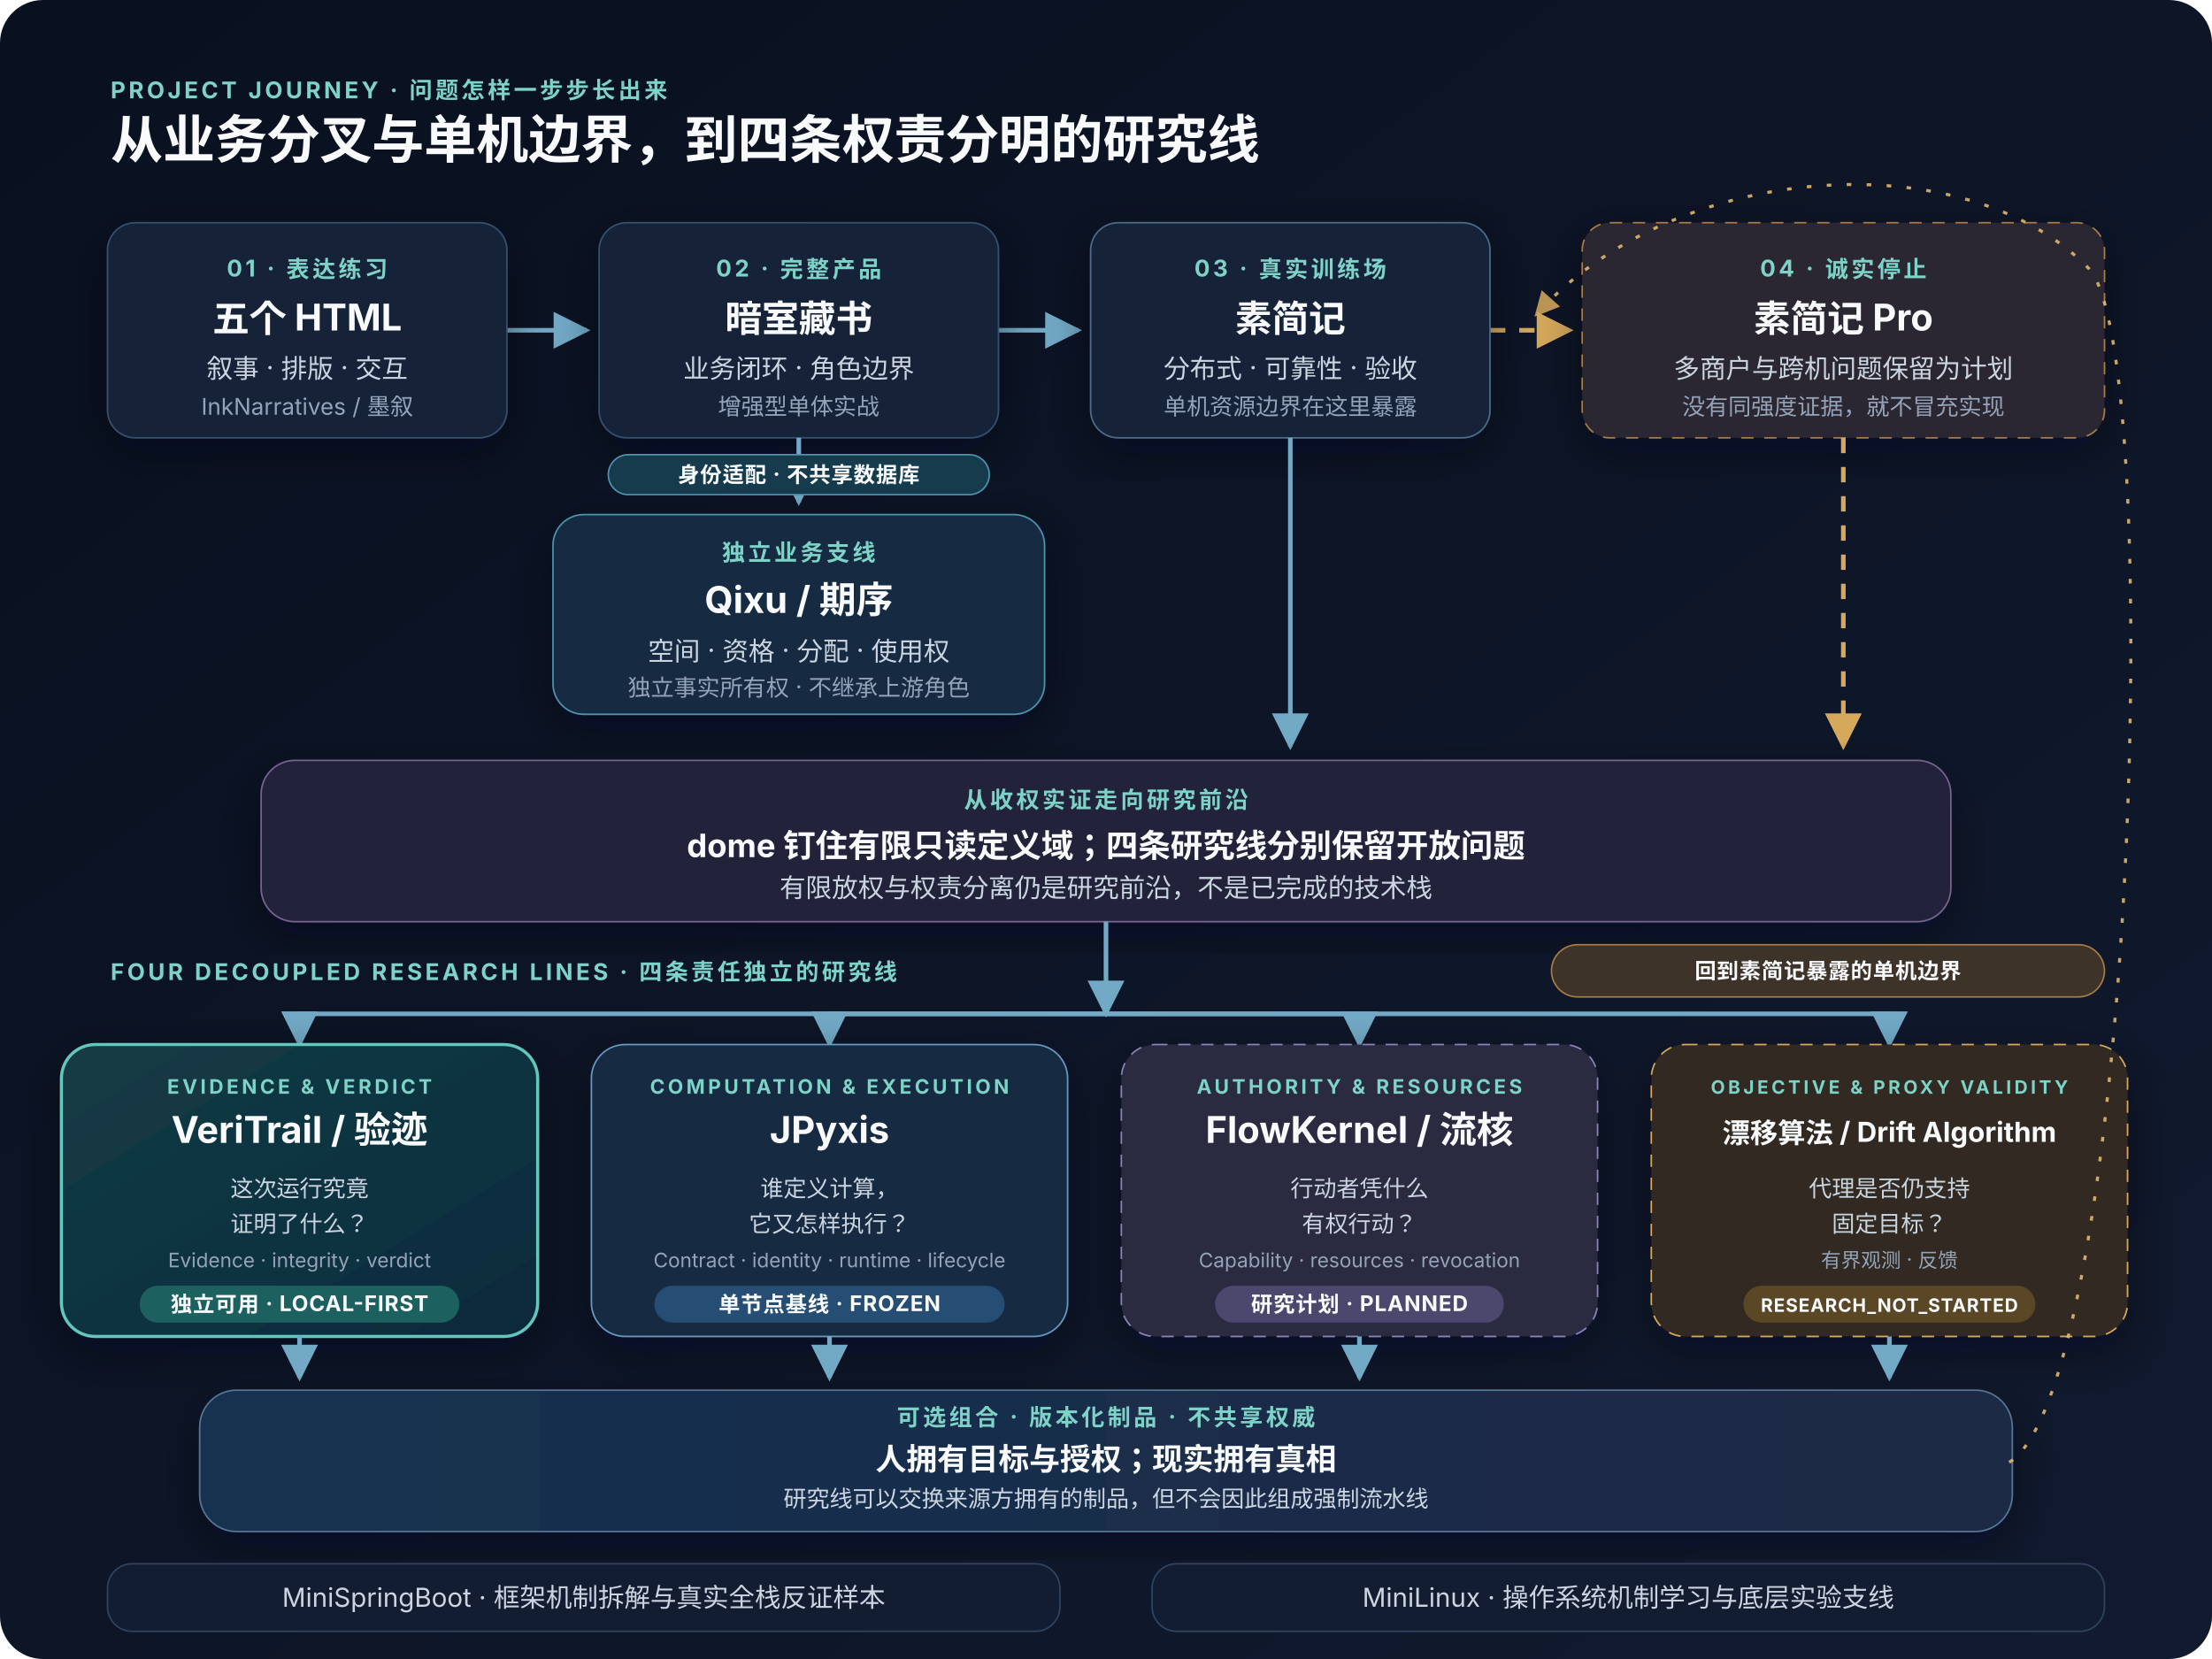
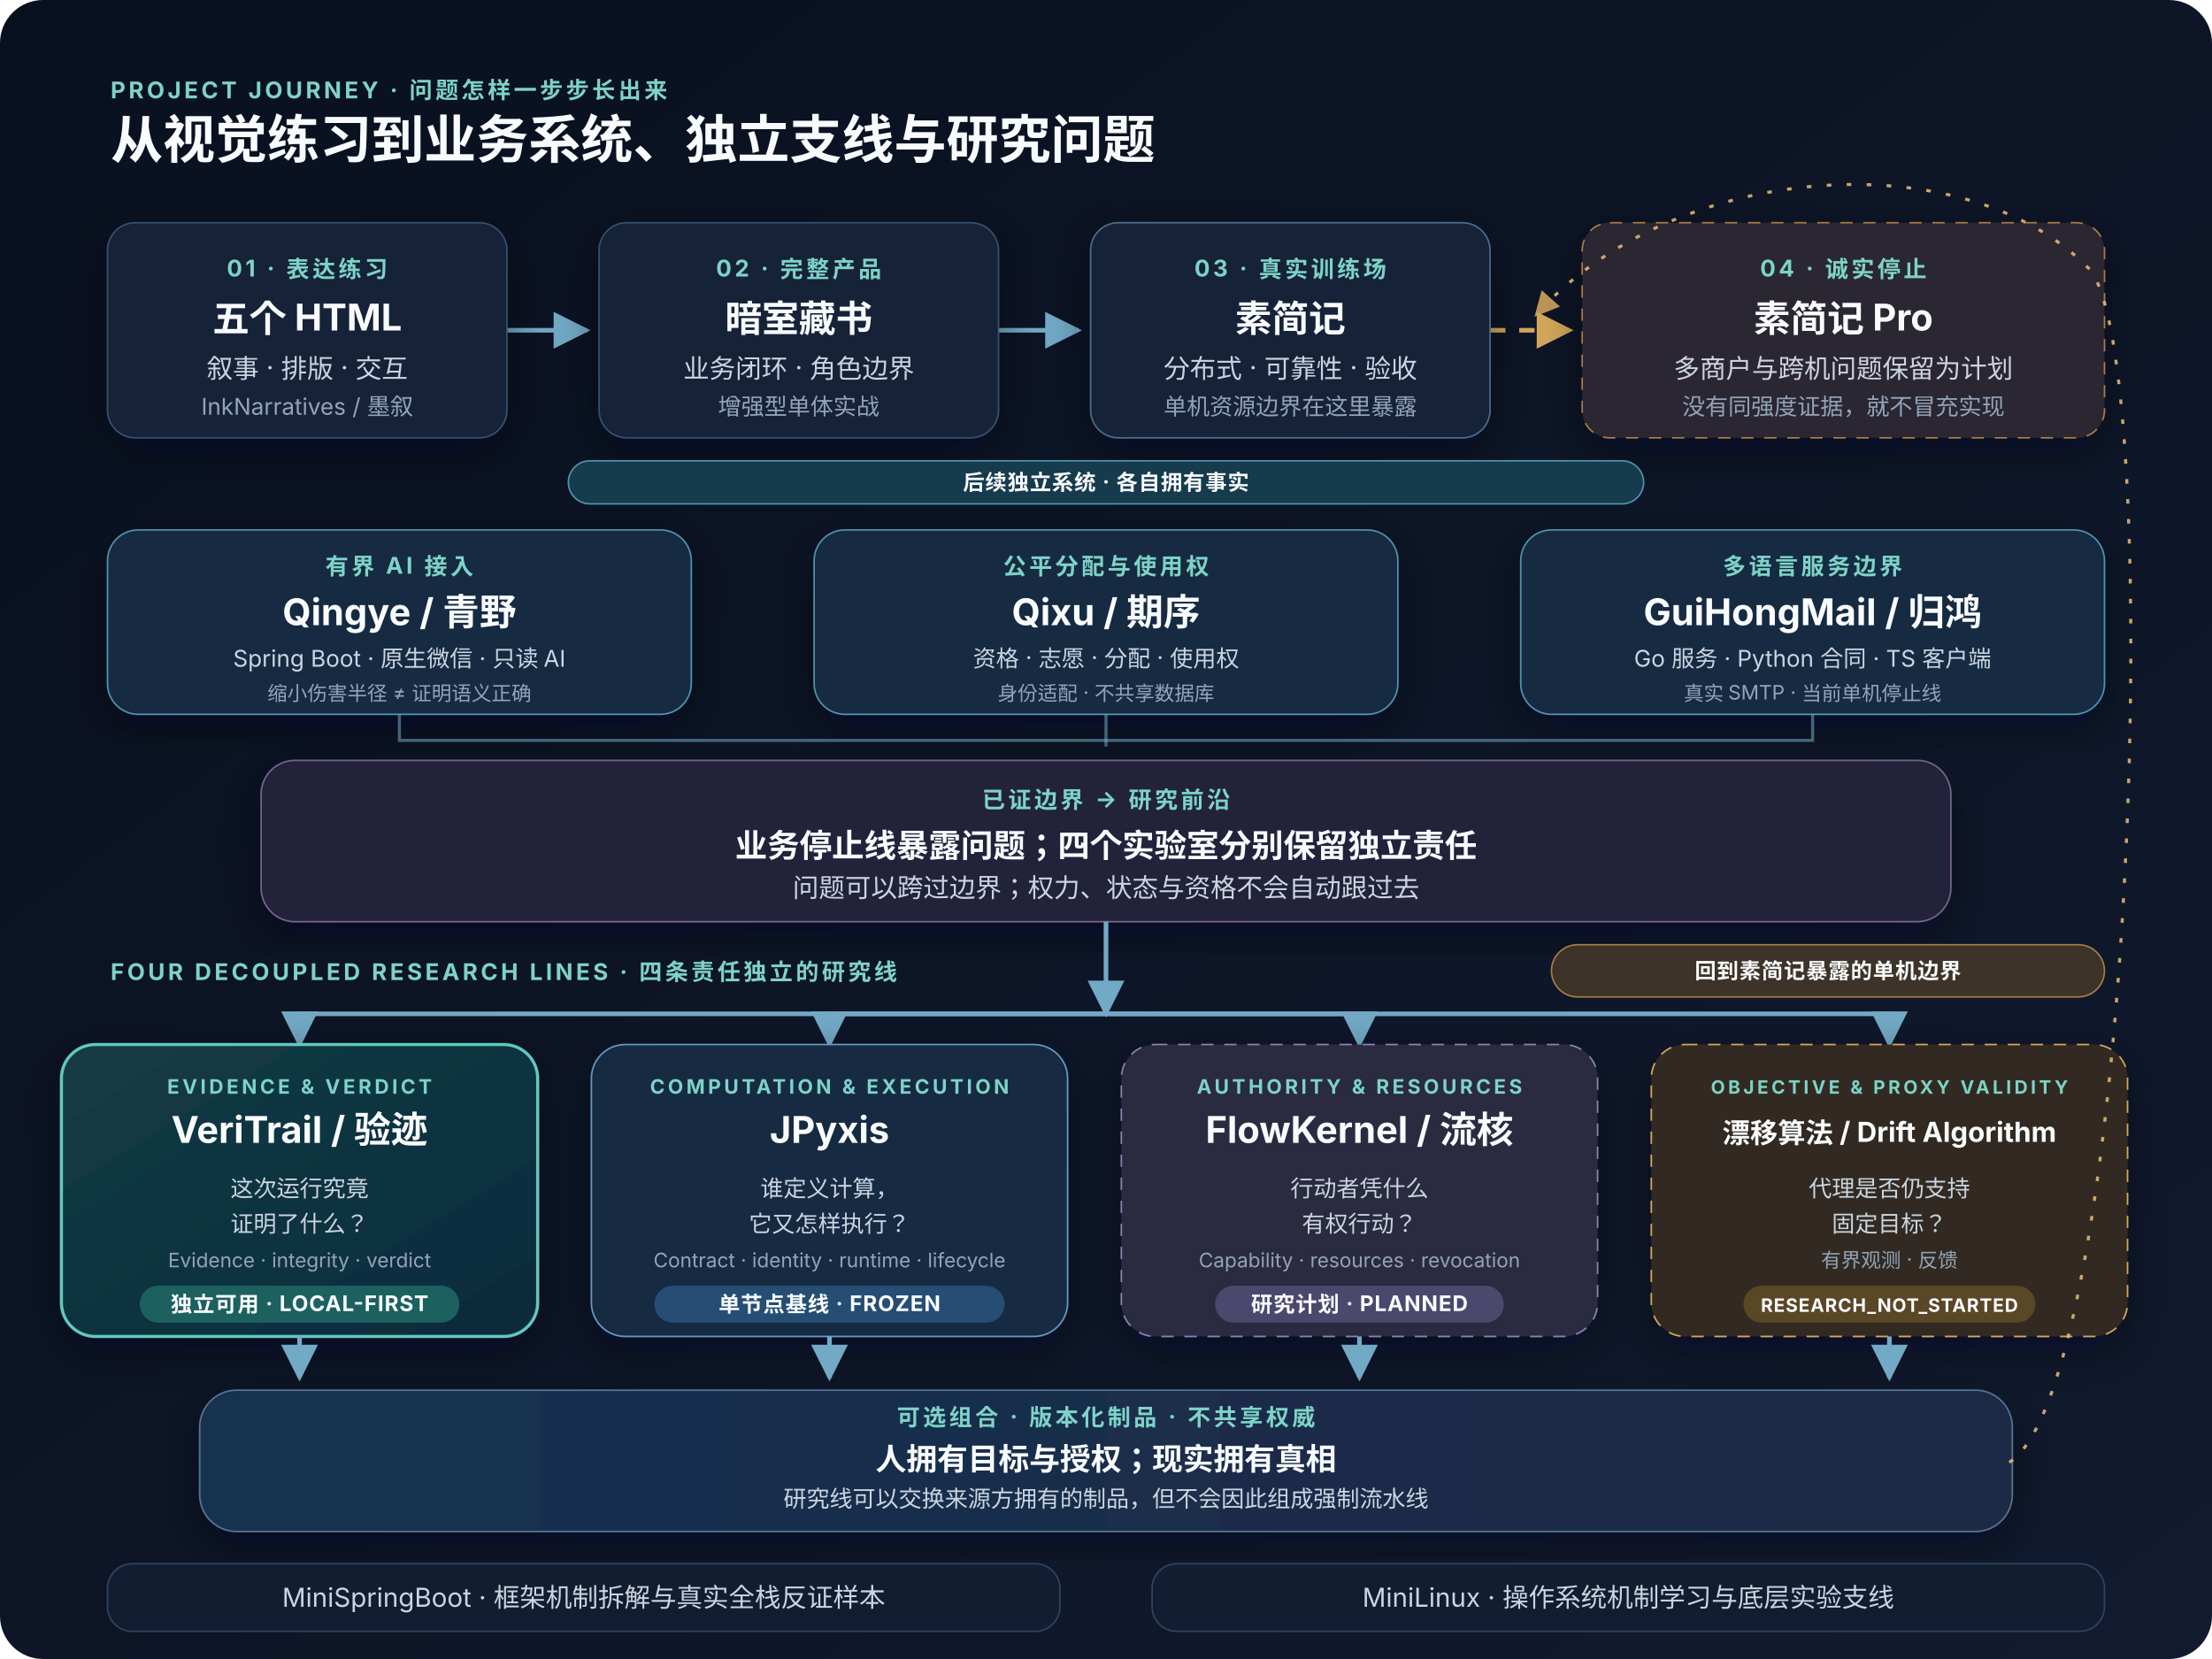
<svg xmlns="http://www.w3.org/2000/svg" width="1440" height="1080" viewBox="0 0 1440 1080" role="img" aria-labelledby="title description">
  <defs>
    <linearGradient id="background" x1="0" y1="0" x2="1" y2="1">
      <stop offset="0" stop-color="#09101f" />
      <stop offset="1" stop-color="#111a2f" />
    </linearGradient>
    <linearGradient id="veritrail" x1="0" y1="0" x2="1" y2="1">
      <stop offset="0" stop-color="#123c45" />
      <stop offset="1" stop-color="#102a3d" />
    </linearGradient>
    <linearGradient id="feedback" x1="0" y1="0" x2="1" y2="0">
      <stop offset="0" stop-color="#173150" />
      <stop offset="1" stop-color="#1c2944" />
    </linearGradient>
    <filter id="shadow" x="-20%" y="-20%" width="140%" height="140%">
      <feDropShadow dx="0" dy="10" stdDeviation="14" flood-color="#020617" flood-opacity="0.45" />
    </filter>
    <marker id="arrow" viewBox="0 0 10 10" refX="9" refY="5" markerWidth="8" markerHeight="8" orient="auto-start-reverse">
      <path d="M 0 0 L 10 5 L 0 10 z" fill="#72a9c5" />
    </marker>
    <marker id="arrow-warm" viewBox="0 0 10 10" refX="9" refY="5" markerWidth="8" markerHeight="8" orient="auto-start-reverse">
      <path d="M 0 0 L 10 5 L 0 10 z" fill="#d5a85b" />
    </marker>
    <style>
      .title { fill: #f8fafc; font: 700 34px Inter, "Segoe UI", "Microsoft YaHei", sans-serif; }
      .eyebrow { fill: #7dd3c7; font: 700 15px Inter, "Segoe UI", "Microsoft YaHei", sans-serif; letter-spacing: 2px; }
      .card-title { fill: #f8fafc; font: 700 24px Inter, "Segoe UI", "Microsoft YaHei", sans-serif; }
      .card-copy { fill: #cbd5e1; font: 400 17px Inter, "Segoe UI", "Microsoft YaHei", sans-serif; }
      .small { fill: #94a3b8; font: 400 15px Inter, "Segoe UI", "Microsoft YaHei", sans-serif; }
      .status { fill: #f8fafc; font: 700 14px Inter, "Segoe UI", "Microsoft YaHei", sans-serif; letter-spacing: 0.5px; }
      .center { text-anchor: middle; }
      .line { fill: none; stroke: #72a9c5; stroke-width: 3; marker-end: url(#arrow); }
      .stop-line { fill: none; stroke: #d5a85b; stroke-width: 3; stroke-dasharray: 10 9; marker-end: url(#arrow-warm); }
      .return-line { fill: none; stroke: #e7bd73; stroke-width: 2; stroke-dasharray: 3 10; opacity: 0.86; marker-end: url(#arrow-warm); }
+       .bridge { fill: none; stroke: #72a9c5; stroke-width: 2; opacity: 0.55; }
    </style>
  </defs>
  <rect width="1440" height="1080" rx="28" fill="url(#background)" />
  <text x="72" y="64" class="eyebrow">PROJECT JOURNEY · 问题怎样一步步长出来</text>
-   <text x="72" y="103" class="title">从业务分叉与单机边界，到四条权责分明的研究线</text>
+   <text x="72" y="103" class="title">从视觉练习到业务系统、独立支线与研究问题</text>
  <path class="line" d="M 330 215 H 382" />
  <path class="line" d="M 650 215 H 702" />
  <path class="stop-line" d="M 970 215 H 1022" />
  <g filter="url(#shadow)">
    <rect x="70" y="145" width="260" height="140" rx="18" fill="#152239" stroke="#35516e" />
    <text x="200" y="180" class="eyebrow center">01 · 表达练习</text>
    <text x="200" y="216" class="card-title center">五个 HTML</text>
    <text x="200" y="246" class="card-copy center">叙事 · 排版 · 交互</text>
    <text x="200" y="270" class="small center">InkNarratives / 墨叙</text>
    <rect x="390" y="145" width="260" height="140" rx="18" fill="#152239" stroke="#35516e" />
    <text x="520" y="180" class="eyebrow center">02 · 完整产品</text>
    <text x="520" y="216" class="card-title center">暗室藏书</text>
    <text x="520" y="246" class="card-copy center">业务闭环 · 角色边界</text>
    <text x="520" y="270" class="small center">增强型单体实战</text>
    <rect x="710" y="145" width="260" height="140" rx="18" fill="#152239" stroke="#4b6d88" />
    <text x="840" y="180" class="eyebrow center">03 · 真实训练场</text>
    <text x="840" y="216" class="card-title center">素简记</text>
    <text x="840" y="246" class="card-copy center">分布式 · 可靠性 · 验收</text>
    <text x="840" y="270" class="small center">单机资源边界在这里暴露</text>
    <rect x="1030" y="145" width="340" height="140" rx="18" fill="#2b2530" stroke="#a77b45" stroke-dasharray="8 7" />
    <text x="1200" y="180" class="eyebrow center" fill="#e7bd73">04 · 诚实停止</text>
    <text x="1200" y="216" class="card-title center">素简记 Pro</text>
    <text x="1200" y="246" class="card-copy center">多商户与跨机问题保留为计划</text>
    <text x="1200" y="270" class="small center">没有同强度证据，就不冒充实现</text>
  </g>
-   <path class="line" d="M 520 285 V 327" />
-   <rect x="396" y="296" width="248" height="26" rx="13" fill="#163b4d" stroke="#4f93ad" />
-   <text x="520" y="314" class="status center">身份适配 · 不共享数据库</text>
+   <rect x="370" y="300" width="700" height="28" rx="14" fill="#163b4d" stroke="#4f93ad" />
+   <text x="720" y="319" class="status center">后续独立系统 · 各自拥有事实</text>
  <g filter="url(#shadow)">
-     <rect x="360" y="335" width="320" height="130" rx="20" fill="#152b42" stroke="#4f93ad" />
-     <text x="520" y="365" class="eyebrow center">独立业务支线</text>
-     <text x="520" y="399" class="card-title center">Qixu / 期序</text>
-     <text x="520" y="430" class="card-copy center">空间 · 资格 · 分配 · 使用权</text>
-     <text x="520" y="453" class="small center">独立事实所有权 · 不继承上游角色</text>
+     <rect x="70" y="345" width="380" height="120" rx="20" fill="#152b42" stroke="#4f93ad" />
+     <text x="260" y="374" class="eyebrow center">有界 AI 接入</text>
+     <text x="260" y="407" class="card-title center">Qingye / 青野</text>
+     <text x="260" y="434" class="card-copy center" style="font-size:15px">Spring Boot · 原生微信 · 只读 AI</text>
+     <text x="260" y="456" class="small center" style="font-size:13px">缩小伤害半径 ≠ 证明语义正确</text>
+     <rect x="530" y="345" width="380" height="120" rx="20" fill="#152b42" stroke="#4f93ad" />
+     <text x="720" y="374" class="eyebrow center">公平分配与使用权</text>
+     <text x="720" y="407" class="card-title center">Qixu / 期序</text>
+     <text x="720" y="434" class="card-copy center" style="font-size:15px">资格 · 志愿 · 分配 · 使用权</text>
+     <text x="720" y="456" class="small center" style="font-size:13px">身份适配 · 不共享数据库</text>
+     <rect x="990" y="345" width="380" height="120" rx="20" fill="#152b42" stroke="#4f93ad" />
+     <text x="1180" y="374" class="eyebrow center">多语言服务边界</text>
+     <text x="1180" y="407" class="card-title center">GuiHongMail / 归鸿</text>
+     <text x="1180" y="434" class="card-copy center" style="font-size:15px">Go 服务 · Python 合同 · TS 客户端</text>
+     <text x="1180" y="456" class="small center" style="font-size:13px">真实 SMTP · 当前单机停止线</text>
  </g>
-   <path class="line" d="M 840 285 V 486" />
-   <path class="stop-line" d="M 1200 285 V 486" />
+   <path class="bridge" d="M 260 465 V 482 H 720" />
+   <path class="bridge" d="M 720 465 V 486" />
+   <path class="bridge" d="M 1180 465 V 482 H 720" />
  <g filter="url(#shadow)">
    <rect x="170" y="495" width="1100" height="105" rx="22" fill="#20233a" stroke="#76648f" />
-     <text x="720" y="526" class="eyebrow center" fill="#c4a7e7">从收权实证走向研究前沿</text>
-     <text x="720" y="558" class="card-title center" style="font-size:21px">dome 钉住有限只读定义域；四条研究线分别保留开放问题</text>
-     <text x="720" y="584" class="card-copy center">有限放权与权责分离仍是研究前沿，不是已完成的技术栈</text>
+     <text x="720" y="526" class="eyebrow center" fill="#c4a7e7">已证边界 → 研究前沿</text>
+     <text x="720" y="558" class="card-title center" style="font-size:21px">业务停止线暴露问题；四个实验室分别保留独立责任</text>
+     <text x="720" y="584" class="card-copy center">问题可以跨过边界；权力、状态与资格不会自动跟过去</text>
  </g>
  <text x="72" y="638" class="eyebrow">FOUR DECOUPLED RESEARCH LINES · 四条责任独立的研究线</text>
  <path class="line" d="M 720 600 V 660" />
  <path class="line" d="M 720 660 H 195 V 680" />
  <path class="line" d="M 720 660 H 540 V 680" />
  <path class="line" d="M 720 660 H 885 V 680" />
  <path class="line" d="M 720 660 H 1230 V 680" />
  <g filter="url(#shadow)">
    <rect x="40" y="680" width="310" height="190" rx="22" fill="url(#veritrail)" stroke="#62c8bd" stroke-width="2" />
    <text x="195" y="712" class="eyebrow center" style="font-size:13px">EVIDENCE &amp; VERDICT</text>
    <text x="195" y="744" class="card-title center">VeriTrail / 验迹</text>
    <text x="195" y="779" class="card-copy center" style="font-size:15px">这次运行究竟</text>
    <text x="195" y="802" class="card-copy center" style="font-size:15px">证明了什么？</text>
    <text x="195" y="825" class="small center" style="font-size:13px">Evidence · integrity · verdict</text>
    <rect x="91" y="837" width="208" height="24" rx="12" fill="#1e615f" />
    <text x="195" y="854" class="status center">独立可用 · LOCAL-FIRST</text>
    <rect x="385" y="680" width="310" height="190" rx="22" fill="#172a42" stroke="#6699c2" />
    <text x="540" y="712" class="eyebrow center" style="font-size:13px">COMPUTATION &amp; EXECUTION</text>
    <text x="540" y="744" class="card-title center">JPyxis</text>
    <text x="540" y="779" class="card-copy center" style="font-size:15px">谁定义计算，</text>
    <text x="540" y="802" class="card-copy center" style="font-size:15px">它又怎样执行？</text>
    <text x="540" y="825" class="small center" style="font-size:13px">Contract · identity · runtime · lifecycle</text>
    <rect x="426" y="837" width="228" height="24" rx="12" fill="#254d73" />
    <text x="540" y="854" class="status center">单节点基线 · FROZEN</text>
    <rect x="730" y="680" width="310" height="190" rx="22" fill="#29293f" stroke="#8b82b6" stroke-dasharray="8 7" />
    <text x="885" y="712" class="eyebrow center" style="font-size:13px">AUTHORITY &amp; RESOURCES</text>
    <text x="885" y="744" class="card-title center">FlowKernel / 流核</text>
    <text x="885" y="779" class="card-copy center" style="font-size:15px">行动者凭什么</text>
    <text x="885" y="802" class="card-copy center" style="font-size:15px">有权行动？</text>
    <text x="885" y="825" class="small center" style="font-size:13px">Capability · resources · revocation</text>
    <rect x="791" y="837" width="188" height="24" rx="12" fill="#4b466d" />
    <text x="885" y="854" class="status center">研究计划 · PLANNED</text>
    <rect x="1075" y="680" width="310" height="190" rx="22" fill="#302b20" stroke="#d5a85b" stroke-dasharray="8 7" />
    <text x="1230" y="712" class="eyebrow center" fill="#e7bd73" style="font-size:12px">OBJECTIVE &amp; PROXY VALIDITY</text>
    <text x="1230" y="744" class="card-title center" style="font-size:18px">漂移算法 / Drift Algorithm</text>
    <text x="1230" y="779" class="card-copy center" style="font-size:15px">代理是否仍支持</text>
    <text x="1230" y="802" class="card-copy center" style="font-size:15px">固定目标？</text>
    <text x="1230" y="825" class="small center" style="font-size:13px">有界观测 · 反馈</text>
    <rect x="1135" y="837" width="190" height="24" rx="12" fill="#5a4727" />
    <text x="1230" y="854" class="status center" style="font-size:12px">RESEARCH_NOT_STARTED</text>
  </g>
  <path class="line" d="M 195 870 V 897" />
  <path class="line" d="M 540 870 V 897" />
  <path class="line" d="M 885 870 V 897" />
  <path class="line" d="M 1230 870 V 897" />
  <g filter="url(#shadow)">
    <rect x="130" y="905" width="1180" height="92" rx="24" fill="url(#feedback)" stroke="#567594" />
    <text x="720" y="928" class="eyebrow center">可选组合 · 版本化制品 · 不共享权威</text>
    <text x="720" y="957" class="card-title center" style="font-size:20px">人拥有目标与授权；现实拥有真相</text>
    <text x="720" y="981" class="card-copy center" style="font-size:15px">研究线可以交换来源方拥有的制品，但不会因此组成强制流水线</text>
  </g>
  <path class="return-line" d="M 1308 952 C 1390 900 1410 230 1360 175 C 1280 92 1090 104 1000 205" />
  <rect x="1010" y="615" width="360" height="34" rx="17" fill="#3d3328" stroke="#a77b45" />
  <text x="1190" y="637" class="status center" fill="#e7bd73">回到素简记暴露的单机边界</text>
  <rect x="70" y="1018" width="620" height="44" rx="16" fill="#121d31" stroke="#30445f" />
  <text x="380" y="1046" class="card-copy center">MiniSpringBoot · 框架机制拆解与真实全栈反证样本</text>
  <rect x="750" y="1018" width="620" height="44" rx="16" fill="#121d31" stroke="#30445f" />
  <text x="1060" y="1046" class="card-copy center">MiniLinux · 操作系统机制学习与底层实验支线</text>
</svg>
